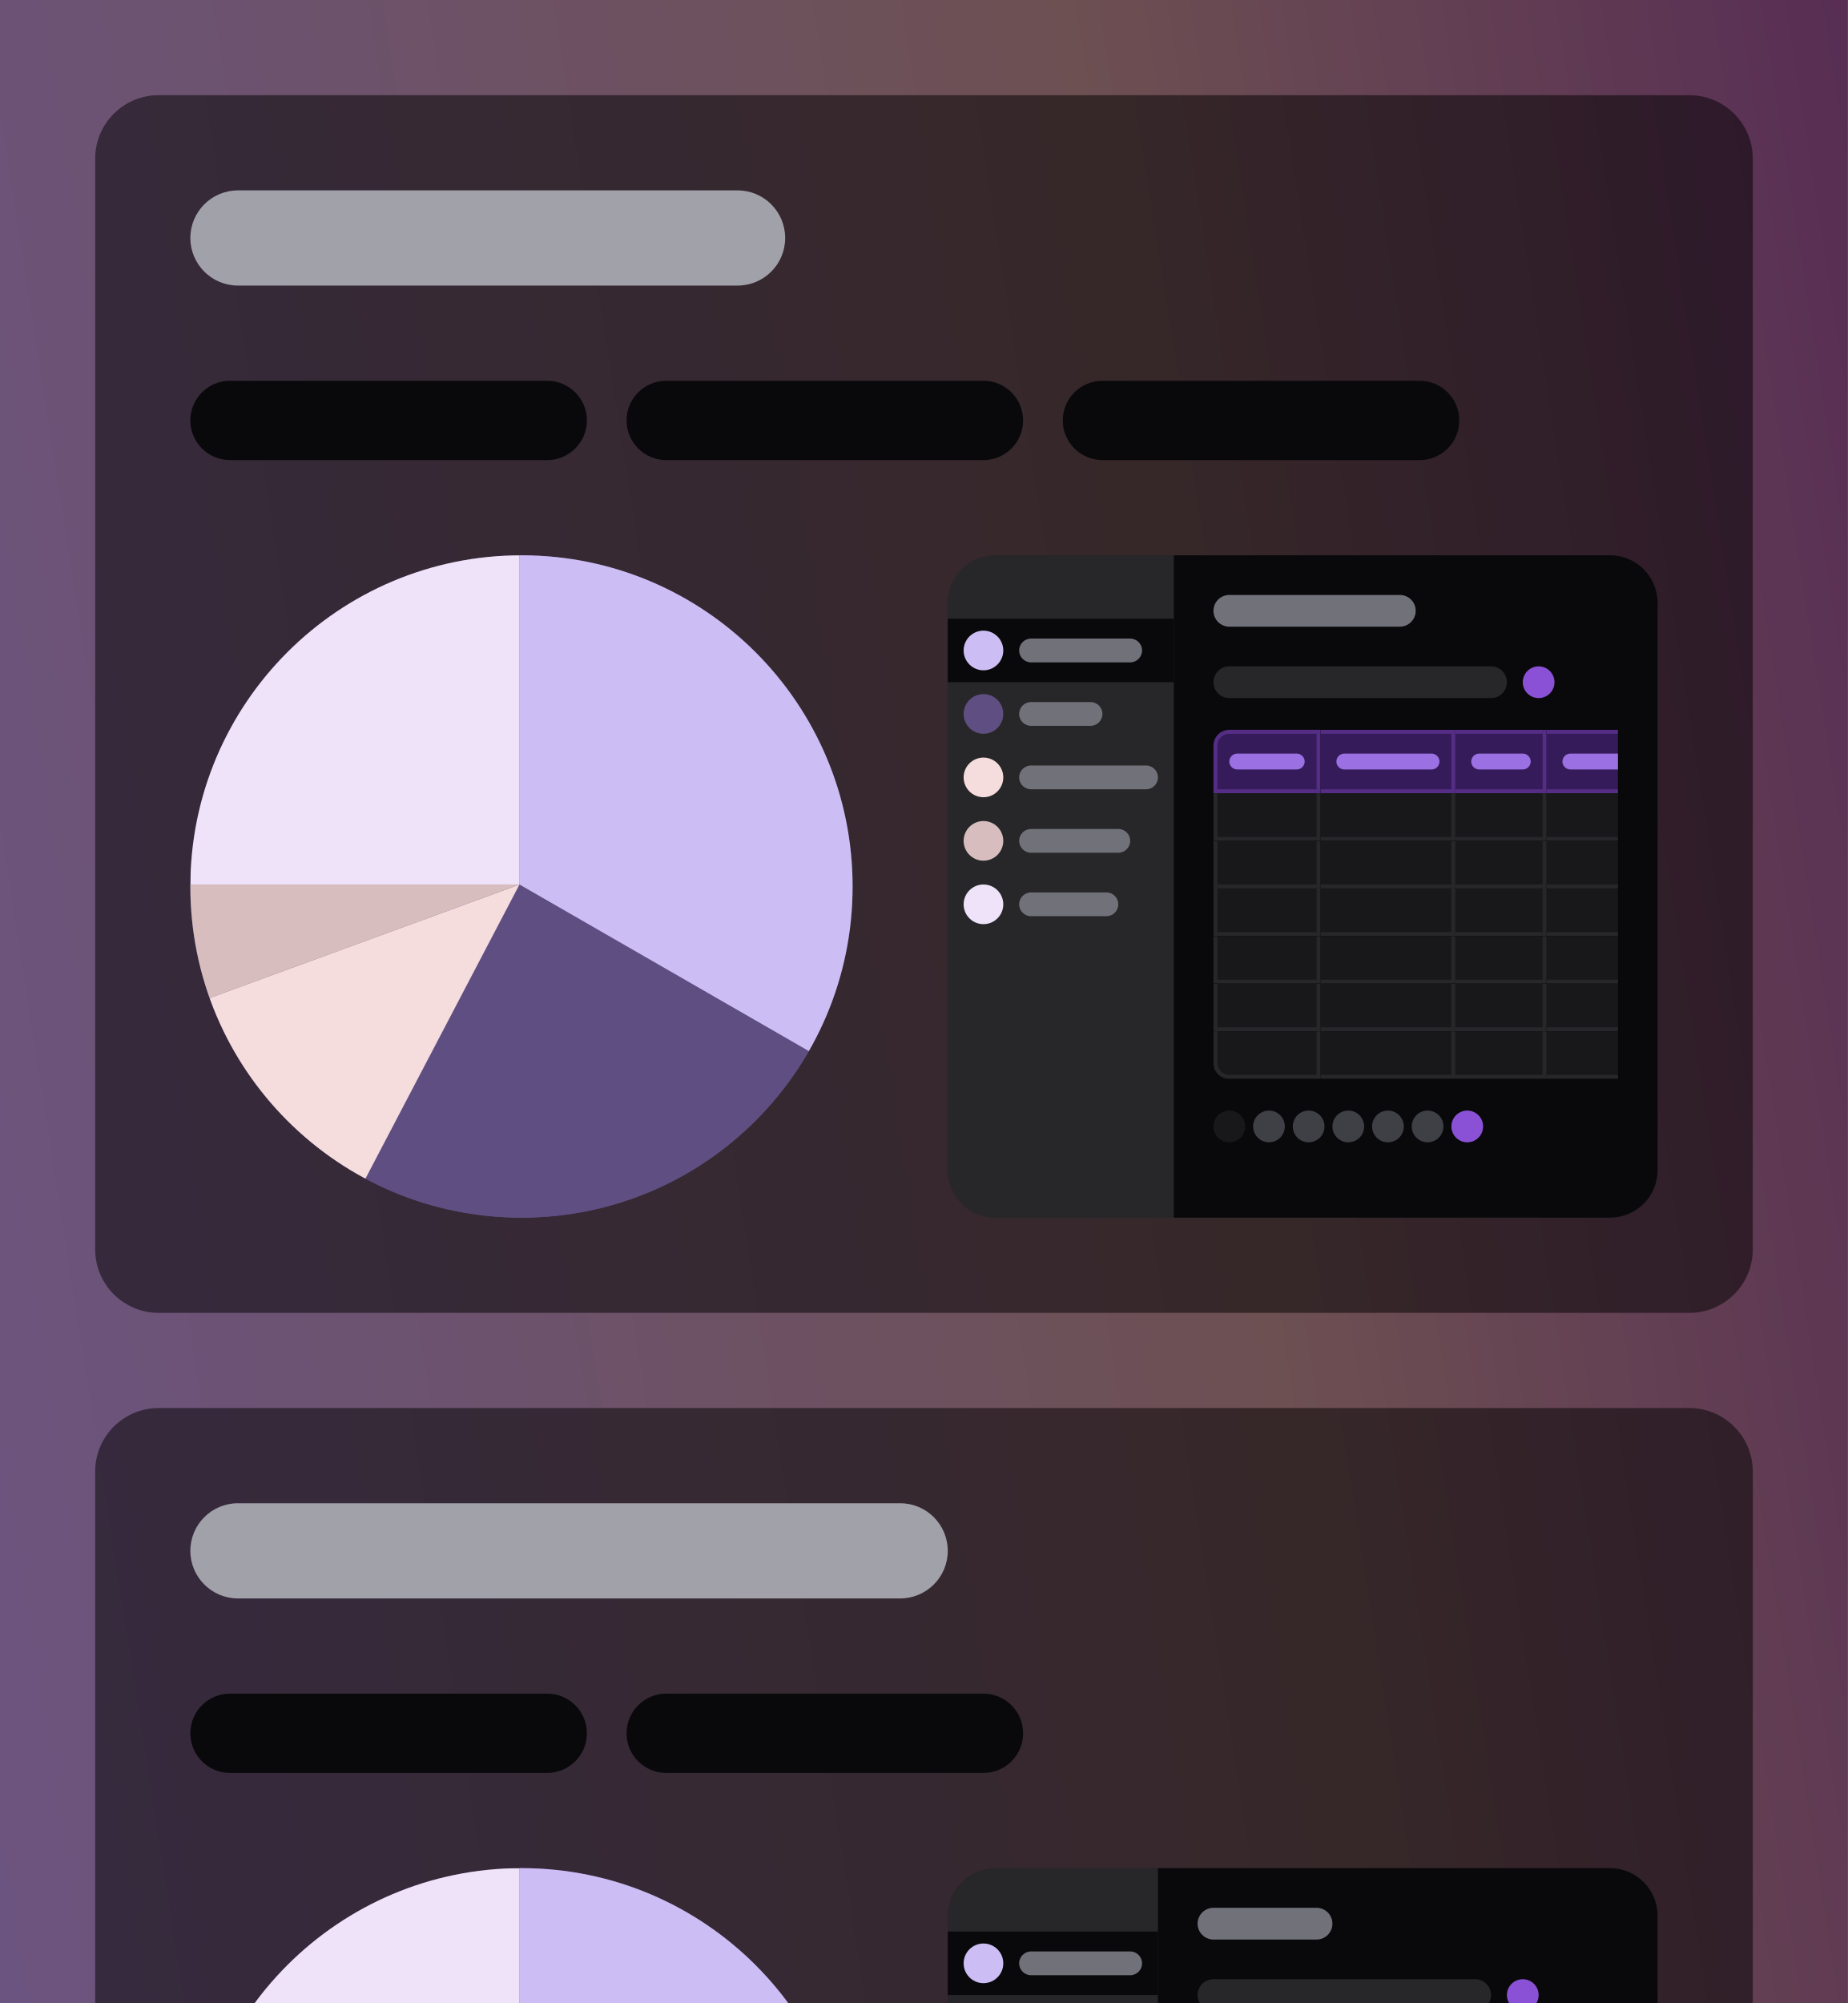
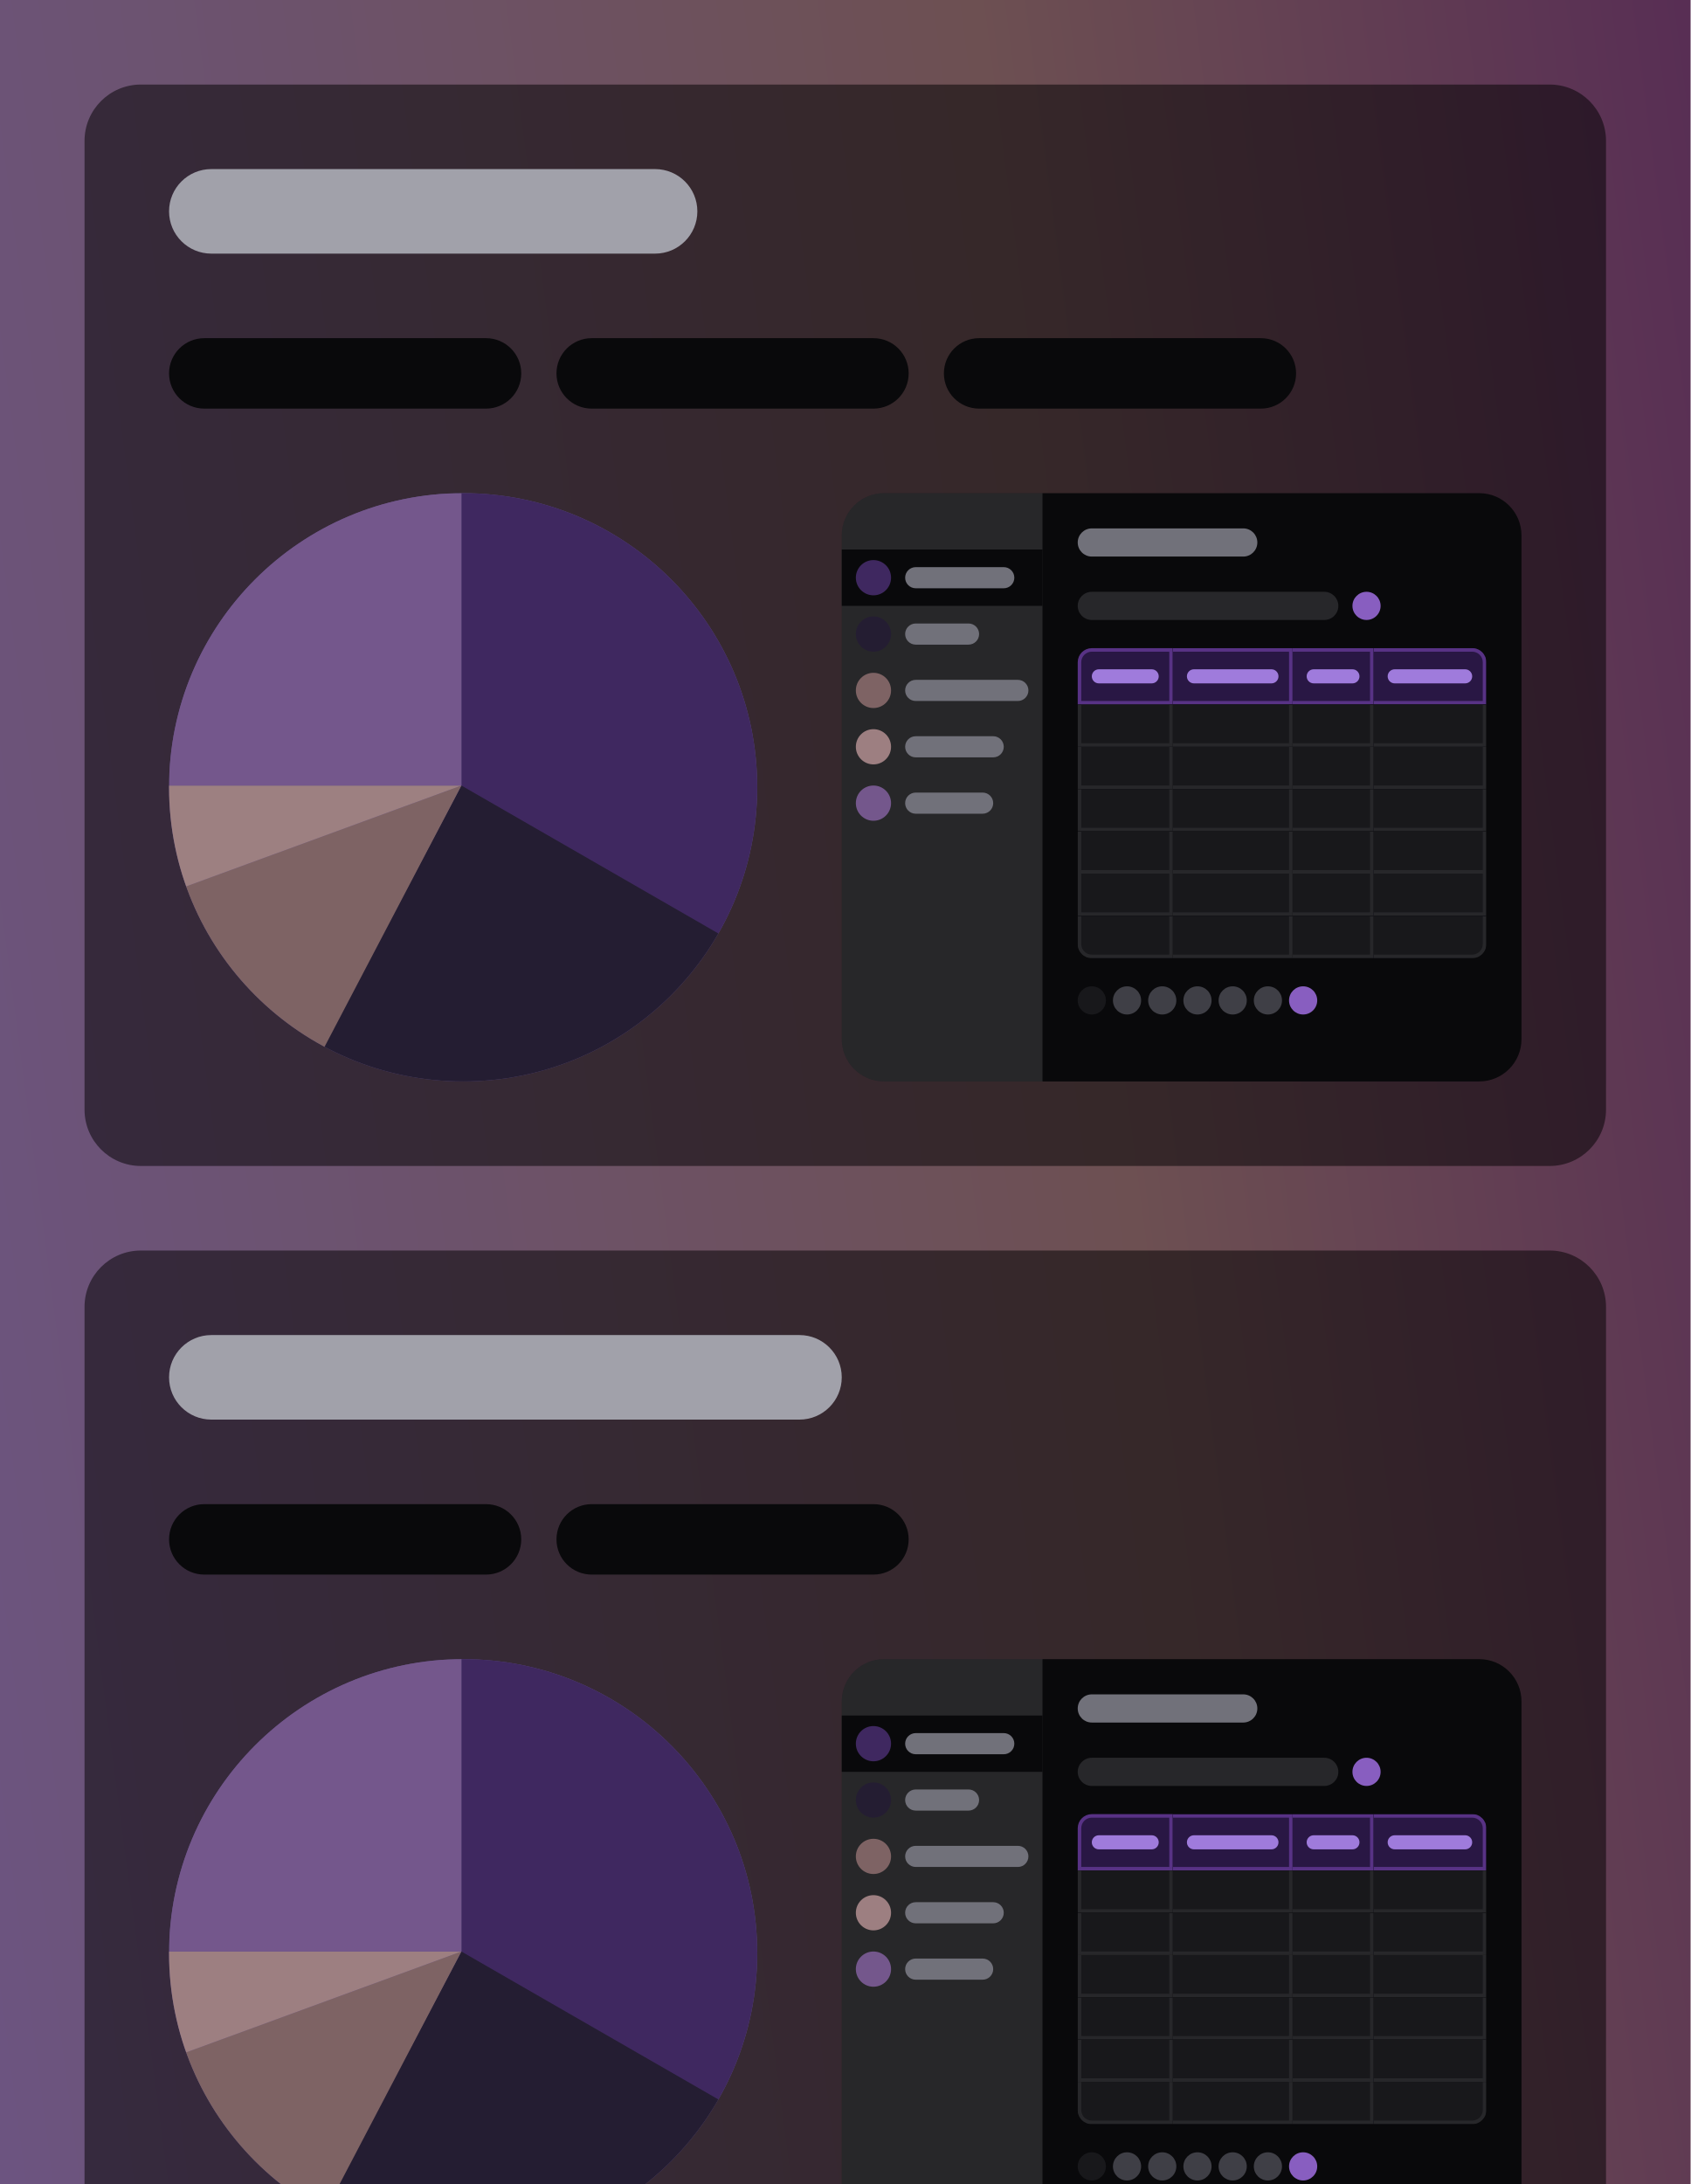
- <svg xmlns="http://www.w3.org/2000/svg" viewBox="0 0 466 505" fill="none">
+ <svg xmlns="http://www.w3.org/2000/svg" viewBox="0 0 480 620" fill="none">
  <g clip-path="url(#clip0_1_1022)">
-     <rect width="466" height="505" fill="url(#paint0_linear_1_1022)" />
-     <path d="M24 40C24 31.163 31.163 24 40 24H426C434.837 24 442 31.163 442 40V315C442 323.837 434.837 331 426 331H40C31.163 331 24 323.837 24 315V40Z" fill="black" fill-opacity="0.5" />
+     <rect width="480" height="620" fill="url(#paint0_linear_1_1022)" />
+     <path d="M24 40C24 31.163 31.163 24 40 24H440C448.837 24 456 31.163 456 40V315C456 323.837 448.837 331 440 331H40C31.163 331 24 323.837 24 315V40Z" fill="black" fill-opacity="0.5" />
    <rect x="48" y="48" width="150" height="24" rx="12" fill="#A1A1AA" />
    <rect x="48" y="96" width="100" height="20" rx="10" fill="#09090B" />
    <rect x="158" y="96" width="100" height="20" rx="10" fill="#09090B" />
    <rect x="268" y="96" width="100" height="20" rx="10" fill="#09090B" />
    <circle cx="131.5" cy="223.5" r="83.5" fill="#5F4E81" />
    <mask id="mask0_1_1022" style="mask-type:alpha" maskUnits="userSpaceOnUse" x="48" y="140" width="167" height="167">
      <circle cx="131.5" cy="223.5" r="83.5" fill="#D9D9D9" />
    </mask>
    <g mask="url(#mask0_1_1022)">
-       <path d="M131 130.5V225.5L231.5 281.5V130.5H131Z" fill="#CCBEF4" />
-       <path d="M131 223L86 308L163 317L217 272.5L131 223Z" fill="#5F4E81" />
-       <path d="M87 307L45 254.5L131 223L87 307Z" fill="#F5DCDD" />
-       <path d="M131 223L50.5 252.5L43 223H131Z" fill="#D8BDBF" />
-       <rect x="48" y="140" width="83" height="83" fill="#EFE3F9" />
+       <path d="M131 130.5V225.5L231.5 281.5V130.5H131Z" fill="#3F2860" />
+       <path d="M131 223L86 308L163 317L217 272.5L131 223Z" fill="#241D32" />
+       <path d="M87 307L45 254.5L131 223L87 307Z" fill="#7E6364" />
+       <path d="M131 223L50.5 252.5L43 223H131Z" fill="#9D8081" />
+       <rect x="48" y="140" width="83" height="83" fill="#74578C" />
    </g>
    <g clip-path="url(#clip1_1_1022)">
-       <rect x="239" y="140" width="179" height="167" rx="12" fill="#09090B" />
+       <rect x="239" y="140" width="193" height="167" rx="12" fill="#09090B" />
      <rect width="57" height="167" transform="translate(239 140)" fill="#D4D4D8" fill-opacity="0.15" />
      <rect width="57" height="16" transform="translate(239 156)" fill="#09090B" />
-       <circle cx="248" cy="164" r="5" fill="#CCBEF4" />
+       <circle cx="248" cy="164" r="5" fill="#3F2860" />
      <rect x="257" y="161" width="31" height="6" rx="3" fill="#71717A" />
-       <circle cx="248" cy="180" r="5" fill="#5F4E81" />
+       <circle cx="248" cy="180" r="5" fill="#241D32" />
      <rect x="257" y="177" width="21" height="6" rx="3" fill="#71717A" />
-       <circle cx="248" cy="196" r="5" fill="#F5DCDD" />
+       <circle cx="248" cy="196" r="5" fill="#7E6364" />
      <rect x="257" y="193" width="35" height="6" rx="3" fill="#71717A" />
-       <circle cx="248" cy="212" r="5" fill="#D8BDBF" />
+       <circle cx="248" cy="212" r="5" fill="#9D7F81" />
      <rect x="257" y="209" width="28" height="6" rx="3" fill="#71717A" />
-       <circle cx="248" cy="228" r="5" fill="#EFE3F9" />
+       <circle cx="248" cy="228" r="5" fill="#74578C" />
      <rect x="257" y="225" width="25" height="6" rx="3" fill="#71717A" />
      <rect x="306" y="150" width="51" height="8" rx="4" fill="#71717A" />
      <rect x="306" y="168" width="74" height="8" rx="4" fill="#27272A" />
-       <rect x="384" y="168" width="8" height="8" rx="4" fill="#8A51D6" />
+       <rect x="384" y="168" width="8" height="8" rx="4" fill="#885EC0" />
      <g clip-path="url(#clip2_1_1022)">
-         <path d="M306.5 188C306.5 186.067 308.067 184.5 310 184.5H332.5V199.5H306.5V188Z" fill="#351B5A" />
-         <path d="M306.5 188C306.5 186.067 308.067 184.5 310 184.5H332.5V199.5H306.5V188Z" stroke="#552D85" />
-         <rect x="310" y="190" width="19" height="4" rx="2" fill="#9A70E2" />
+         <path d="M310 184.5H332.5V199.5H306.5V188C306.5 186.067 308.067 184.5 310 184.5Z" fill="#291744" />
+         <path d="M310 184.5H332.5V199.5H306.5V188C306.5 186.067 308.067 184.5 310 184.5Z" stroke="#583285" />
+         <rect x="310" y="190" width="19" height="4" rx="2" fill="#9F7BDC" />
        <mask id="path-29-inside-1_1_1022" fill="white">
          <path d="M333 184H367V200H333V184Z" />
        </mask>
-         <path d="M333 184H367V200H333V184Z" fill="#351B5A" />
-         <path d="M367 184H368V183H367V184ZM367 200V201H368V200H367ZM333 185H367V183H333V185ZM366 184V200H368V184H366ZM367 199H333V201H367V199Z" fill="#552D85" mask="url(#path-29-inside-1_1_1022)" />
-         <rect x="337" y="190" width="26" height="4" rx="2" fill="#9A70E2" />
+         <path d="M333 184H367V200H333V184Z" fill="#291744" />
+         <path d="M367 184H368V183H367V184ZM367 200V201H368V200H367ZM333 185H367V183H333V185ZM366 184V200H368V184H366ZM367 199H333V201H367V199Z" fill="#583285" mask="url(#path-29-inside-1_1_1022)" />
+         <rect x="337" y="190" width="26" height="4" rx="2" fill="#9F7BDC" />
        <mask id="path-32-inside-2_1_1022" fill="white">
          <path d="M367 184H390V200H367V184Z" />
        </mask>
-         <path d="M367 184H390V200H367V184Z" fill="#351B5A" />
-         <path d="M390 184H391V183H390V184ZM390 200V201H391V200H390ZM367 185H390V183H367V185ZM389 184V200H391V184H389ZM390 199H367V201H390V199Z" fill="#552D85" mask="url(#path-32-inside-2_1_1022)" />
-         <rect x="371" y="190" width="15" height="4" rx="2" fill="#9A70E2" />
+         <path d="M367 184H390V200H367V184Z" fill="#291744" />
+         <path d="M390 184H391V183H390V184ZM390 200V201H391V200H390ZM367 185H390V183H367V185ZM389 184V200H391V184H389ZM390 199H367V201H390V199Z" fill="#583285" mask="url(#path-32-inside-2_1_1022)" />
+         <rect x="371" y="190" width="15" height="4" rx="2" fill="#9F7BDC" />
        <mask id="path-35-inside-3_1_1022" fill="white">
-           <path d="M390 184H417V200H390V184Z" />
-         </mask>
-         <path d="M390 184H417V200H390V184Z" fill="#351B5A" />
-         <path d="M417 184H418V183H417V184ZM417 200V201H418V200H417ZM390 185H417V183H390V185ZM416 184V200H418V184H416ZM417 199H390V201H417V199Z" fill="#552D85" mask="url(#path-35-inside-3_1_1022)" />
-         <rect x="394" y="190" width="19" height="4" rx="2" fill="#9A70E2" />
+           <path d="M390 184H418C420.209 184 422 185.791 422 188V200H390V184Z" />
+         </mask>
+         <path d="M390 184H418C420.209 184 422 185.791 422 188V200H390V184Z" fill="#291744" />
+         <path d="M390 183H418C420.761 183 423 185.239 423 188H421C421 186.343 419.657 185 418 185H390V183ZM423 201H390V199H421L423 201ZM390 200V184V200ZM418 183C420.761 183 423 185.239 423 188V201L421 199V188C421 186.343 419.657 185 418 185V183Z" fill="#583285" mask="url(#path-35-inside-3_1_1022)" />
+         <rect x="394" y="190" width="24" height="4" rx="2" fill="#9F7BDC" />
      </g>
      <g clip-path="url(#clip3_1_1022)">
        <mask id="path-38-inside-4_1_1022" fill="white">
          <path d="M306 200H333V212H306V200Z" />
        </mask>
        <path d="M306 200H333V212H306V200Z" fill="#18181B" />
        <path d="M333 212V213H334V212H333ZM306 212H305V213H306V212ZM332 200V212H334V200H332ZM333 211H306V213H333V211ZM307 212V200H305V212H307Z" fill="#27272A" mask="url(#path-38-inside-4_1_1022)" />
        <mask id="path-40-inside-5_1_1022" fill="white">
          <path d="M333 200H367V212H333V200Z" />
        </mask>
        <path d="M333 200H367V212H333V200Z" fill="#18181B" />
        <path d="M367 212V213H368V212H367ZM366 200V212H368V200H366ZM367 211H333V213H367V211Z" fill="#27272A" mask="url(#path-40-inside-5_1_1022)" />
        <mask id="path-42-inside-6_1_1022" fill="white">
          <path d="M367 200H390V212H367V200Z" />
        </mask>
        <path d="M367 200H390V212H367V200Z" fill="#18181B" />
        <path d="M390 212V213H391V212H390ZM389 200V212H391V200H389ZM390 211H367V213H390V211Z" fill="#27272A" mask="url(#path-42-inside-6_1_1022)" />
        <mask id="path-44-inside-7_1_1022" fill="white">
-           <path d="M390 200H417V212H390V200Z" />
-         </mask>
-         <path d="M390 200H417V212H390V200Z" fill="#18181B" />
-         <path d="M417 212V213H418V212H417ZM416 200V212H418V200H416ZM417 211H390V213H417V211Z" fill="#27272A" mask="url(#path-44-inside-7_1_1022)" />
+           <path d="M390 200H422V212H390V200Z" />
+         </mask>
+         <path d="M390 200H422V212H390V200Z" fill="#18181B" />
+         <path d="M422 212V213H423V212H422ZM422 200H421V212H422H423V200H422ZM422 212V211H390V212V213H422V212Z" fill="#27272A" mask="url(#path-44-inside-7_1_1022)" />
      </g>
      <g clip-path="url(#clip4_1_1022)">
        <mask id="path-46-inside-8_1_1022" fill="white">
          <path d="M306 212H333V224H306V212Z" />
        </mask>
        <path d="M306 212H333V224H306V212Z" fill="#18181B" />
        <path d="M333 224V225H334V224H333ZM306 224H305V225H306V224ZM332 212V224H334V212H332ZM333 223H306V225H333V223ZM307 224V212H305V224H307Z" fill="#27272A" mask="url(#path-46-inside-8_1_1022)" />
        <mask id="path-48-inside-9_1_1022" fill="white">
          <path d="M333 212H367V224H333V212Z" />
        </mask>
        <path d="M333 212H367V224H333V212Z" fill="#18181B" />
        <path d="M367 224V225H368V224H367ZM366 212V224H368V212H366ZM367 223H333V225H367V223Z" fill="#27272A" mask="url(#path-48-inside-9_1_1022)" />
        <mask id="path-50-inside-10_1_1022" fill="white">
          <path d="M367 212H390V224H367V212Z" />
        </mask>
        <path d="M367 212H390V224H367V212Z" fill="#18181B" />
        <path d="M390 224V225H391V224H390ZM389 212V224H391V212H389ZM390 223H367V225H390V223Z" fill="#27272A" mask="url(#path-50-inside-10_1_1022)" />
        <mask id="path-52-inside-11_1_1022" fill="white">
-           <path d="M390 212H417V224H390V212Z" />
-         </mask>
-         <path d="M390 212H417V224H390V212Z" fill="#18181B" />
-         <path d="M417 224V225H418V224H417ZM416 212V224H418V212H416ZM417 223H390V225H417V223Z" fill="#27272A" mask="url(#path-52-inside-11_1_1022)" />
+           <path d="M390 212H422V224H390V212Z" />
+         </mask>
+         <path d="M390 212H422V224H390V212Z" fill="#18181B" />
+         <path d="M422 224V225H423V224H422ZM422 212H421V224H422H423V212H422ZM422 224V223H390V224V225H422V224Z" fill="#27272A" mask="url(#path-52-inside-11_1_1022)" />
      </g>
      <g clip-path="url(#clip5_1_1022)">
        <mask id="path-54-inside-12_1_1022" fill="white">
          <path d="M306 224H333V236H306V224Z" />
        </mask>
        <path d="M306 224H333V236H306V224Z" fill="#18181B" />
        <path d="M333 236V237H334V236H333ZM306 236H305V237H306V236ZM332 224V236H334V224H332ZM333 235H306V237H333V235ZM307 236V224H305V236H307Z" fill="#27272A" mask="url(#path-54-inside-12_1_1022)" />
        <mask id="path-56-inside-13_1_1022" fill="white">
          <path d="M333 224H367V236H333V224Z" />
        </mask>
        <path d="M333 224H367V236H333V224Z" fill="#18181B" />
        <path d="M367 236V237H368V236H367ZM366 224V236H368V224H366ZM367 235H333V237H367V235Z" fill="#27272A" mask="url(#path-56-inside-13_1_1022)" />
        <mask id="path-58-inside-14_1_1022" fill="white">
          <path d="M367 224H390V236H367V224Z" />
        </mask>
        <path d="M367 224H390V236H367V224Z" fill="#18181B" />
        <path d="M390 236V237H391V236H390ZM389 224V236H391V224H389ZM390 235H367V237H390V235Z" fill="#27272A" mask="url(#path-58-inside-14_1_1022)" />
        <mask id="path-60-inside-15_1_1022" fill="white">
-           <path d="M390 224H417V236H390V224Z" />
-         </mask>
-         <path d="M390 224H417V236H390V224Z" fill="#18181B" />
-         <path d="M417 236V237H418V236H417ZM416 224V236H418V224H416ZM417 235H390V237H417V235Z" fill="#27272A" mask="url(#path-60-inside-15_1_1022)" />
+           <path d="M390 224H422V236H390V224Z" />
+         </mask>
+         <path d="M390 224H422V236H390V224Z" fill="#18181B" />
+         <path d="M422 236V237H423V236H422ZM422 224H421V236H422H423V224H422ZM422 236V235H390V236V237H422V236Z" fill="#27272A" mask="url(#path-60-inside-15_1_1022)" />
      </g>
      <g clip-path="url(#clip6_1_1022)">
        <mask id="path-62-inside-16_1_1022" fill="white">
          <path d="M306 236H333V248H306V236Z" />
        </mask>
        <path d="M306 236H333V248H306V236Z" fill="#18181B" />
        <path d="M333 248V249H334V248H333ZM306 248H305V249H306V248ZM332 236V248H334V236H332ZM333 247H306V249H333V247ZM307 248V236H305V248H307Z" fill="#27272A" mask="url(#path-62-inside-16_1_1022)" />
        <mask id="path-64-inside-17_1_1022" fill="white">
          <path d="M333 236H367V248H333V236Z" />
        </mask>
        <path d="M333 236H367V248H333V236Z" fill="#18181B" />
        <path d="M367 248V249H368V248H367ZM366 236V248H368V236H366ZM367 247H333V249H367V247Z" fill="#27272A" mask="url(#path-64-inside-17_1_1022)" />
        <mask id="path-66-inside-18_1_1022" fill="white">
          <path d="M367 236H390V248H367V236Z" />
        </mask>
        <path d="M367 236H390V248H367V236Z" fill="#18181B" />
        <path d="M390 248V249H391V248H390ZM389 236V248H391V236H389ZM390 247H367V249H390V247Z" fill="#27272A" mask="url(#path-66-inside-18_1_1022)" />
        <mask id="path-68-inside-19_1_1022" fill="white">
-           <path d="M390 236H417V248H390V236Z" />
-         </mask>
-         <path d="M390 236H417V248H390V236Z" fill="#18181B" />
-         <path d="M417 248V249H418V248H417ZM416 236V248H418V236H416ZM417 247H390V249H417V247Z" fill="#27272A" mask="url(#path-68-inside-19_1_1022)" />
+           <path d="M390 236H422V248H390V236Z" />
+         </mask>
+         <path d="M390 236H422V248H390V236Z" fill="#18181B" />
+         <path d="M422 248V249H423V248H422ZM422 236H421V248H422H423V236H422ZM422 248V247H390V248V249H422V248Z" fill="#27272A" mask="url(#path-68-inside-19_1_1022)" />
      </g>
      <g clip-path="url(#clip7_1_1022)">
        <mask id="path-70-inside-20_1_1022" fill="white">
          <path d="M306 248H333V260H306V248Z" />
        </mask>
        <path d="M306 248H333V260H306V248Z" fill="#18181B" />
        <path d="M333 260V261H334V260H333ZM306 260H305V261H306V260ZM332 248V260H334V248H332ZM333 259H306V261H333V259ZM307 260V248H305V260H307Z" fill="#27272A" mask="url(#path-70-inside-20_1_1022)" />
        <mask id="path-72-inside-21_1_1022" fill="white">
          <path d="M333 248H367V260H333V248Z" />
        </mask>
        <path d="M333 248H367V260H333V248Z" fill="#18181B" />
        <path d="M367 260V261H368V260H367ZM366 248V260H368V248H366ZM367 259H333V261H367V259Z" fill="#27272A" mask="url(#path-72-inside-21_1_1022)" />
        <mask id="path-74-inside-22_1_1022" fill="white">
          <path d="M367 248H390V260H367V248Z" />
        </mask>
        <path d="M367 248H390V260H367V248Z" fill="#18181B" />
        <path d="M390 260V261H391V260H390ZM389 248V260H391V248H389ZM390 259H367V261H390V259Z" fill="#27272A" mask="url(#path-74-inside-22_1_1022)" />
        <mask id="path-76-inside-23_1_1022" fill="white">
-           <path d="M390 248H417V260H390V248Z" />
-         </mask>
-         <path d="M390 248H417V260H390V248Z" fill="#18181B" />
-         <path d="M417 260V261H418V260H417ZM416 248V260H418V248H416ZM417 259H390V261H417V259Z" fill="#27272A" mask="url(#path-76-inside-23_1_1022)" />
+           <path d="M390 248H422V260H390V248Z" />
+         </mask>
+         <path d="M390 248H422V260H390V248Z" fill="#18181B" />
+         <path d="M422 260V261H423V260H422ZM422 248H421V260H422H423V248H422ZM422 260V259H390V260V261H422V260Z" fill="#27272A" mask="url(#path-76-inside-23_1_1022)" />
      </g>
      <g clip-path="url(#clip8_1_1022)">
        <mask id="path-78-inside-24_1_1022" fill="white">
          <path d="M306 260H333V272H310C307.791 272 306 270.209 306 268V260Z" />
        </mask>
        <path d="M306 260H333V272H310C307.791 272 306 270.209 306 268V260Z" fill="#18181B" />
        <path d="M306 260H333H306ZM334 273H310C307.239 273 305 270.761 305 268H307C307 269.657 308.343 271 310 271H332L334 273ZM310 273C307.239 273 305 270.761 305 268V260H307V268C307 269.657 308.343 271 310 271V273ZM334 260V273L332 271V260H334Z" fill="#27272A" mask="url(#path-78-inside-24_1_1022)" />
        <mask id="path-80-inside-25_1_1022" fill="white">
          <path d="M333 260H367V272H333V260Z" />
        </mask>
        <path d="M333 260H367V272H333V260Z" fill="#18181B" />
        <path d="M367 272V273H368V272H367ZM366 260V272H368V260H366ZM367 271H333V273H367V271Z" fill="#27272A" mask="url(#path-80-inside-25_1_1022)" />
        <mask id="path-82-inside-26_1_1022" fill="white">
          <path d="M367 260H390V272H367V260Z" />
        </mask>
        <path d="M367 260H390V272H367V260Z" fill="#18181B" />
        <path d="M390 272V273H391V272H390ZM389 260V272H391V260H389ZM390 271H367V273H390V271Z" fill="#27272A" mask="url(#path-82-inside-26_1_1022)" />
        <mask id="path-84-inside-27_1_1022" fill="white">
-           <path d="M390 260H417V272H390V260Z" />
-         </mask>
-         <path d="M390 260H417V272H390V260Z" fill="#18181B" />
-         <path d="M417 272V273H418V272H417ZM416 260V272H418V260H416ZM417 271H390V273H417V271Z" fill="#27272A" mask="url(#path-84-inside-27_1_1022)" />
+           <path d="M390 260H422V268C422 270.209 420.209 272 418 272H390V260Z" />
+         </mask>
+         <path d="M390 260H422V268C422 270.209 420.209 272 418 272H390V260Z" fill="#18181B" />
+         <path d="M390 260H422H390ZM423 268C423 270.761 420.761 273 418 273H390V271H418C419.657 271 421 269.657 421 268H423ZM390 272V260V272ZM423 260V268C423 270.761 420.761 273 418 273V271C419.657 271 421 269.657 421 268V260H423Z" fill="#27272A" mask="url(#path-84-inside-27_1_1022)" />
      </g>
      <g clip-path="url(#clip9_1_1022)">
        <circle cx="310" cy="284" r="4" fill="#18181B" />
        <circle cx="320" cy="284" r="4" fill="#3F3F46" />
        <circle cx="330" cy="284" r="4" fill="#3F3F46" />
        <circle cx="340" cy="284" r="4" fill="#3F3F46" />
        <circle cx="350" cy="284" r="4" fill="#3F3F46" />
        <circle cx="360" cy="284" r="4" fill="#3F3F46" />
-         <circle cx="370" cy="284" r="4" fill="#8A51D6" />
+         <circle cx="370" cy="284" r="4" fill="#885EC0" />
      </g>
    </g>
-     <path d="M24 371C24 362.163 31.163 355 40 355H426C434.837 355 442 362.163 442 371V646C442 654.837 434.837 662 426 662H40C31.163 662 24 654.837 24 646V371Z" fill="black" fill-opacity="0.5" />
+     <path d="M24 371C24 362.163 31.163 355 40 355H440C448.837 355 456 362.163 456 371V646C456 654.837 448.837 662 440 662H40C31.163 662 24 654.837 24 646V371Z" fill="black" fill-opacity="0.5" />
    <rect x="48" y="379" width="191" height="24" rx="12" fill="#A1A1AA" />
    <rect x="48" y="427" width="100" height="20" rx="10" fill="#09090B" />
    <rect x="158" y="427" width="100" height="20" rx="10" fill="#09090B" />
    <circle cx="131.5" cy="554.5" r="83.5" fill="#5F4E81" />
    <mask id="mask1_1_1022" style="mask-type:alpha" maskUnits="userSpaceOnUse" x="48" y="471" width="167" height="167">
      <circle cx="131.5" cy="554.5" r="83.5" fill="#D9D9D9" />
    </mask>
    <g mask="url(#mask1_1_1022)">
-       <path d="M131 461.5V556.5L231.5 612.5V461.5H131Z" fill="#CCBEF4" />
-       <rect x="48" y="471" width="83" height="83" fill="#EFE3F9" />
+       <path d="M131 461.5V556.5L231.5 612.5V461.5H131Z" fill="#3F2860" />
+       <path d="M131 554L86 639L163 648L217 603.5L131 554Z" fill="#241D32" />
+       <path d="M87 638L45 585.5L131 554L87 638Z" fill="#7E6364" />
+       <path d="M131 554L50.5 583.5L43 554H131Z" fill="#9D7F81" />
+       <rect x="48" y="471" width="83" height="83" fill="#74578C" />
    </g>
    <g clip-path="url(#clip10_1_1022)">
-       <rect x="239" y="471" width="179" height="167" rx="12" fill="#09090B" />
-       <rect width="53" height="167" transform="translate(239 471)" fill="#D4D4D8" fill-opacity="0.15" />
-       <rect width="53" height="16" transform="translate(239 487)" fill="#09090B" />
-       <circle cx="248" cy="495" r="5" fill="#CCBEF4" />
+       <rect x="239" y="471" width="193" height="167" rx="12" fill="#09090B" />
+       <rect width="57" height="167" transform="translate(239 471)" fill="#D4D4D8" fill-opacity="0.15" />
+       <rect width="57" height="16" transform="translate(239 487)" fill="#09090B" />
+       <circle cx="248" cy="495" r="5" fill="#3F2860" />
      <rect x="257" y="492" width="31" height="6" rx="3" fill="#71717A" />
-       <rect x="302" y="481" width="34" height="8" rx="4" fill="#71717A" />
-       <rect x="302" y="499" width="74" height="8" rx="4" fill="#27272A" />
-       <rect x="380" y="499" width="8" height="8" rx="4" fill="#8A51D6" />
+       <circle cx="248" cy="511" r="5" fill="#241D32" />
+       <rect x="257" y="508" width="21" height="6" rx="3" fill="#71717A" />
+       <circle cx="248" cy="527" r="5" fill="#7E6364" />
+       <rect x="257" y="524" width="35" height="6" rx="3" fill="#71717A" />
+       <circle cx="248" cy="543" r="5" fill="#9D7F81" />
+       <rect x="257" y="540" width="28" height="6" rx="3" fill="#71717A" />
+       <circle cx="248" cy="559" r="5" fill="#74578C" />
+       <rect x="257" y="556" width="25" height="6" rx="3" fill="#71717A" />
+       <rect x="306" y="481" width="51" height="8" rx="4" fill="#71717A" />
+       <rect x="306" y="499" width="74" height="8" rx="4" fill="#27272A" />
+       <rect x="384" y="499" width="8" height="8" rx="4" fill="#885EC0" />
+       <g clip-path="url(#clip11_1_1022)">
+         <path d="M310 515.5H332.5V530.5H306.5V519C306.5 517.067 308.067 515.5 310 515.5Z" fill="#291744" />
+         <path d="M310 515.5H332.5V530.5H306.5V519C306.5 517.067 308.067 515.5 310 515.5Z" stroke="#583285" />
+         <rect x="310" y="521" width="19" height="4" rx="2" fill="#9F7BDC" />
+         <mask id="path-120-inside-28_1_1022" fill="white">
+           <path d="M333 515H367V531H333V515Z" />
+         </mask>
+         <path d="M333 515H367V531H333V515Z" fill="#291744" />
+         <path d="M367 515H368V514H367V515ZM367 531V532H368V531H367ZM333 515V516H367V515V514H333V515ZM367 515H366V531H367H368V515H367ZM367 531V530H333V531V532H367V531Z" fill="#583285" mask="url(#path-120-inside-28_1_1022)" />
+         <rect x="337" y="521" width="26" height="4" rx="2" fill="#9F7BDC" />
+         <mask id="path-123-inside-29_1_1022" fill="white">
+           <path d="M367 515H390V531H367V515Z" />
+         </mask>
+         <path d="M367 515H390V531H367V515Z" fill="#291744" />
+         <path d="M390 515H391V514H390V515ZM390 531V532H391V531H390ZM367 515V516H390V515V514H367V515ZM390 515H389V531H390H391V515H390ZM390 531V530H367V531V532H390V531Z" fill="#583285" mask="url(#path-123-inside-29_1_1022)" />
+         <rect x="371" y="521" width="15" height="4" rx="2" fill="#9F7BDC" />
+         <mask id="path-126-inside-30_1_1022" fill="white">
+           <path d="M390 515H418C420.209 515 422 516.791 422 519V531H390V515Z" />
+         </mask>
+         <path d="M390 515H418C420.209 515 422 516.791 422 519V531H390V515Z" fill="#291744" />
+         <path d="M390 514H418C420.761 514 423 516.239 423 519H421C421 517.343 419.657 516 418 516H390V514ZM423 532H390V530H421L423 532ZM390 531V515V531ZM418 514C420.761 514 423 516.239 423 519V532L421 530V519C421 517.343 419.657 516 418 516V514Z" fill="#583285" mask="url(#path-126-inside-30_1_1022)" />
+         <rect x="394" y="521" width="24" height="4" rx="2" fill="#9F7BDC" />
+       </g>
+       <g clip-path="url(#clip12_1_1022)">
+         <mask id="path-129-inside-31_1_1022" fill="white">
+           <path d="M306 531H333V543H306V531Z" />
+         </mask>
+         <path d="M306 531H333V543H306V531Z" fill="#18181B" />
+         <path d="M333 543V544H334V543H333ZM306 543H305V544H306V543ZM333 531H332V543H333H334V531H333ZM333 543V542H306V543V544H333V543ZM306 543H307V531H306H305V543H306Z" fill="#27272A" mask="url(#path-129-inside-31_1_1022)" />
+         <mask id="path-131-inside-32_1_1022" fill="white">
+           <path d="M333 531H367V543H333V531Z" />
+         </mask>
+         <path d="M333 531H367V543H333V531Z" fill="#18181B" />
+         <path d="M367 543V544H368V543H367ZM367 531H366V543H367H368V531H367ZM367 543V542H333V543V544H367V543Z" fill="#27272A" mask="url(#path-131-inside-32_1_1022)" />
+         <mask id="path-133-inside-33_1_1022" fill="white">
+           <path d="M367 531H390V543H367V531Z" />
+         </mask>
+         <path d="M367 531H390V543H367V531Z" fill="#18181B" />
+         <path d="M390 543V544H391V543H390ZM390 531H389V543H390H391V531H390ZM390 543V542H367V543V544H390V543Z" fill="#27272A" mask="url(#path-133-inside-33_1_1022)" />
+         <mask id="path-135-inside-34_1_1022" fill="white">
+           <path d="M390 531H422V543H390V531Z" />
+         </mask>
+         <path d="M390 531H422V543H390V531Z" fill="#18181B" />
+         <path d="M422 543V544H423V543H422ZM422 531H421V543H422H423V531H422ZM422 543V542H390V543V544H422V543Z" fill="#27272A" mask="url(#path-135-inside-34_1_1022)" />
+       </g>
+       <g clip-path="url(#clip13_1_1022)">
+         <mask id="path-137-inside-35_1_1022" fill="white">
+           <path d="M306 543H333V555H306V543Z" />
+         </mask>
+         <path d="M306 543H333V555H306V543Z" fill="#18181B" />
+         <path d="M333 555V556H334V555H333ZM306 555H305V556H306V555ZM333 543H332V555H333H334V543H333ZM333 555V554H306V555V556H333V555ZM306 555H307V543H306H305V555H306Z" fill="#27272A" mask="url(#path-137-inside-35_1_1022)" />
+         <mask id="path-139-inside-36_1_1022" fill="white">
+           <path d="M333 543H367V555H333V543Z" />
+         </mask>
+         <path d="M333 543H367V555H333V543Z" fill="#18181B" />
+         <path d="M367 555V556H368V555H367ZM367 543H366V555H367H368V543H367ZM367 555V554H333V555V556H367V555Z" fill="#27272A" mask="url(#path-139-inside-36_1_1022)" />
+         <mask id="path-141-inside-37_1_1022" fill="white">
+           <path d="M367 543H390V555H367V543Z" />
+         </mask>
+         <path d="M367 543H390V555H367V543Z" fill="#18181B" />
+         <path d="M390 555V556H391V555H390ZM390 543H389V555H390H391V543H390ZM390 555V554H367V555V556H390V555Z" fill="#27272A" mask="url(#path-141-inside-37_1_1022)" />
+         <mask id="path-143-inside-38_1_1022" fill="white">
+           <path d="M390 543H422V555H390V543Z" />
+         </mask>
+         <path d="M390 543H422V555H390V543Z" fill="#18181B" />
+         <path d="M422 555V556H423V555H422ZM422 543H421V555H422H423V543H422ZM422 555V554H390V555V556H422V555Z" fill="#27272A" mask="url(#path-143-inside-38_1_1022)" />
+       </g>
+       <g clip-path="url(#clip14_1_1022)">
+         <mask id="path-145-inside-39_1_1022" fill="white">
+           <path d="M306 555H333V567H306V555Z" />
+         </mask>
+         <path d="M306 555H333V567H306V555Z" fill="#18181B" />
+         <path d="M333 567V568H334V567H333ZM306 567H305V568H306V567ZM333 555H332V567H333H334V555H333ZM333 567V566H306V567V568H333V567ZM306 567H307V555H306H305V567H306Z" fill="#27272A" mask="url(#path-145-inside-39_1_1022)" />
+         <mask id="path-147-inside-40_1_1022" fill="white">
+           <path d="M333 555H367V567H333V555Z" />
+         </mask>
+         <path d="M333 555H367V567H333V555Z" fill="#18181B" />
+         <path d="M367 567V568H368V567H367ZM367 555H366V567H367H368V555H367ZM367 567V566H333V567V568H367V567Z" fill="#27272A" mask="url(#path-147-inside-40_1_1022)" />
+         <mask id="path-149-inside-41_1_1022" fill="white">
+           <path d="M367 555H390V567H367V555Z" />
+         </mask>
+         <path d="M367 555H390V567H367V555Z" fill="#18181B" />
+         <path d="M390 567V568H391V567H390ZM390 555H389V567H390H391V555H390ZM390 567V566H367V567V568H390V567Z" fill="#27272A" mask="url(#path-149-inside-41_1_1022)" />
+         <mask id="path-151-inside-42_1_1022" fill="white">
+           <path d="M390 555H422V567H390V555Z" />
+         </mask>
+         <path d="M390 555H422V567H390V555Z" fill="#18181B" />
+         <path d="M422 567V568H423V567H422ZM422 555H421V567H422H423V555H422ZM422 567V566H390V567V568H422V567Z" fill="#27272A" mask="url(#path-151-inside-42_1_1022)" />
+       </g>
+       <g clip-path="url(#clip15_1_1022)">
+         <mask id="path-153-inside-43_1_1022" fill="white">
+           <path d="M306 567H333V579H306V567Z" />
+         </mask>
+         <path d="M306 567H333V579H306V567Z" fill="#18181B" />
+         <path d="M333 579V580H334V579H333ZM306 579H305V580H306V579ZM333 567H332V579H333H334V567H333ZM333 579V578H306V579V580H333V579ZM306 579H307V567H306H305V579H306Z" fill="#27272A" mask="url(#path-153-inside-43_1_1022)" />
+         <mask id="path-155-inside-44_1_1022" fill="white">
+           <path d="M333 567H367V579H333V567Z" />
+         </mask>
+         <path d="M333 567H367V579H333V567Z" fill="#18181B" />
+         <path d="M367 579V580H368V579H367ZM367 567H366V579H367H368V567H367ZM367 579V578H333V579V580H367V579Z" fill="#27272A" mask="url(#path-155-inside-44_1_1022)" />
+         <mask id="path-157-inside-45_1_1022" fill="white">
+           <path d="M367 567H390V579H367V567Z" />
+         </mask>
+         <path d="M367 567H390V579H367V567Z" fill="#18181B" />
+         <path d="M390 579V580H391V579H390ZM390 567H389V579H390H391V567H390ZM390 579V578H367V579V580H390V579Z" fill="#27272A" mask="url(#path-157-inside-45_1_1022)" />
+         <mask id="path-159-inside-46_1_1022" fill="white">
+           <path d="M390 567H422V579H390V567Z" />
+         </mask>
+         <path d="M390 567H422V579H390V567Z" fill="#18181B" />
+         <path d="M422 579V580H423V579H422ZM422 567H421V579H422H423V567H422ZM422 579V578H390V579V580H422V579Z" fill="#27272A" mask="url(#path-159-inside-46_1_1022)" />
+       </g>
+       <g clip-path="url(#clip16_1_1022)">
+         <mask id="path-161-inside-47_1_1022" fill="white">
+           <path d="M306 579H333V591H306V579Z" />
+         </mask>
+         <path d="M306 579H333V591H306V579Z" fill="#18181B" />
+         <path d="M333 591V592H334V591H333ZM306 591H305V592H306V591ZM333 579H332V591H333H334V579H333ZM333 591V590H306V591V592H333V591ZM306 591H307V579H306H305V591H306Z" fill="#27272A" mask="url(#path-161-inside-47_1_1022)" />
+         <mask id="path-163-inside-48_1_1022" fill="white">
+           <path d="M333 579H367V591H333V579Z" />
+         </mask>
+         <path d="M333 579H367V591H333V579Z" fill="#18181B" />
+         <path d="M367 591V592H368V591H367ZM367 579H366V591H367H368V579H367ZM367 591V590H333V591V592H367V591Z" fill="#27272A" mask="url(#path-163-inside-48_1_1022)" />
+         <mask id="path-165-inside-49_1_1022" fill="white">
+           <path d="M367 579H390V591H367V579Z" />
+         </mask>
+         <path d="M367 579H390V591H367V579Z" fill="#18181B" />
+         <path d="M390 591V592H391V591H390ZM390 579H389V591H390H391V579H390ZM390 591V590H367V591V592H390V591Z" fill="#27272A" mask="url(#path-165-inside-49_1_1022)" />
+         <mask id="path-167-inside-50_1_1022" fill="white">
+           <path d="M390 579H422V591H390V579Z" />
+         </mask>
+         <path d="M390 579H422V591H390V579Z" fill="#18181B" />
+         <path d="M422 591V592H423V591H422ZM422 579H421V591H422H423V579H422ZM422 591V590H390V591V592H422V591Z" fill="#27272A" mask="url(#path-167-inside-50_1_1022)" />
+       </g>
+       <g clip-path="url(#clip17_1_1022)">
+         <mask id="path-169-inside-51_1_1022" fill="white">
+           <path d="M306 591H333V603H310C307.791 603 306 601.209 306 599V591Z" />
+         </mask>
+         <path d="M306 591H333V603H310C307.791 603 306 601.209 306 599V591Z" fill="#18181B" />
+         <path d="M306 591H333H306ZM334 604H310C307.239 604 305 601.761 305 599H307C307 600.657 308.343 602 310 602H332L334 604ZM310 604C307.239 604 305 601.761 305 599V591H307V599C307 600.657 308.343 602 310 602V604ZM334 591V604L332 602V591H334Z" fill="#27272A" mask="url(#path-169-inside-51_1_1022)" />
+         <mask id="path-171-inside-52_1_1022" fill="white">
+           <path d="M333 591H367V603H333V591Z" />
+         </mask>
+         <path d="M333 591H367V603H333V591Z" fill="#18181B" />
+         <path d="M367 603V604H368V603H367ZM367 591H366V603H367H368V591H367ZM367 603V602H333V603V604H367V603Z" fill="#27272A" mask="url(#path-171-inside-52_1_1022)" />
+         <mask id="path-173-inside-53_1_1022" fill="white">
+           <path d="M367 591H390V603H367V591Z" />
+         </mask>
+         <path d="M367 591H390V603H367V591Z" fill="#18181B" />
+         <path d="M390 603V604H391V603H390ZM390 591H389V603H390H391V591H390ZM390 603V602H367V603V604H390V603Z" fill="#27272A" mask="url(#path-173-inside-53_1_1022)" />
+         <mask id="path-175-inside-54_1_1022" fill="white">
+           <path d="M390 591H422V599C422 601.209 420.209 603 418 603H390V591Z" />
+         </mask>
+         <path d="M390 591H422V599C422 601.209 420.209 603 418 603H390V591Z" fill="#18181B" />
+         <path d="M390 591H422H390ZM423 599C423 601.761 420.761 604 418 604H390V602H418C419.657 602 421 600.657 421 599H423ZM390 603V591V603ZM423 591V599C423 601.761 420.761 604 418 604V602C419.657 602 421 600.657 421 599V591H423Z" fill="#27272A" mask="url(#path-175-inside-54_1_1022)" />
+       </g>
+       <g clip-path="url(#clip18_1_1022)">
+         <circle cx="310" cy="615" r="4" fill="#18181B" />
+         <circle cx="320" cy="615" r="4" fill="#3F3F46" />
+         <circle cx="330" cy="615" r="4" fill="#3F3F46" />
+         <circle cx="340" cy="615" r="4" fill="#3F3F46" />
+         <circle cx="350" cy="615" r="4" fill="#3F3F46" />
+         <circle cx="360" cy="615" r="4" fill="#3F3F46" />
+         <circle cx="370" cy="615" r="4" fill="#885EC0" />
+       </g>
    </g>
  </g>
  <defs>
-     <linearGradient id="paint0_linear_1_1022" x1="-45" y1="194.5" x2="481.649" y2="112.306" gradientUnits="userSpaceOnUse">
+     <linearGradient id="paint0_linear_1_1022" x1="-46.352" y1="238.792" x2="499.966" y2="167.257" gradientUnits="userSpaceOnUse">
      <stop stop-color="#6C5480" />
      <stop offset="0.637" stop-color="#6D5052" />
      <stop offset="1" stop-color="#582E54" />
    </linearGradient>
    <clipPath id="clip0_1_1022">
-       <rect width="466" height="505" fill="white" />
+       <rect width="480" height="620" fill="white" />
    </clipPath>
    <clipPath id="clip1_1_1022">
-       <rect x="239" y="140" width="179" height="167" rx="12" fill="white" />
+       <rect x="239" y="140" width="193" height="167" rx="12" fill="white" />
    </clipPath>
    <clipPath id="clip2_1_1022">
-       <rect width="102" height="16" fill="white" transform="translate(306 184)" />
+       <rect width="116" height="16" fill="white" transform="translate(306 184)" />
    </clipPath>
    <clipPath id="clip3_1_1022">
-       <rect width="102" height="12" fill="white" transform="translate(306 200)" />
+       <rect width="116" height="12" fill="white" transform="translate(306 200)" />
    </clipPath>
    <clipPath id="clip4_1_1022">
-       <rect width="102" height="12" fill="white" transform="translate(306 212)" />
+       <rect width="116" height="12" fill="white" transform="translate(306 212)" />
    </clipPath>
    <clipPath id="clip5_1_1022">
-       <rect width="102" height="12" fill="white" transform="translate(306 224)" />
+       <rect width="116" height="12" fill="white" transform="translate(306 224)" />
    </clipPath>
    <clipPath id="clip6_1_1022">
-       <rect width="102" height="12" fill="white" transform="translate(306 236)" />
+       <rect width="116" height="12" fill="white" transform="translate(306 236)" />
    </clipPath>
    <clipPath id="clip7_1_1022">
-       <rect width="102" height="12" fill="white" transform="translate(306 248)" />
+       <rect width="116" height="12" fill="white" transform="translate(306 248)" />
    </clipPath>
    <clipPath id="clip8_1_1022">
-       <rect width="102" height="12" fill="white" transform="translate(306 260)" />
+       <rect width="116" height="12" fill="white" transform="translate(306 260)" />
    </clipPath>
    <clipPath id="clip9_1_1022">
      <rect width="68" height="8" fill="white" transform="translate(306 280)" />
    </clipPath>
    <clipPath id="clip10_1_1022">
-       <rect x="239" y="471" width="179" height="167" rx="12" fill="white" />
+       <rect x="239" y="471" width="193" height="167" rx="12" fill="white" />
+     </clipPath>
+     <clipPath id="clip11_1_1022">
+       <rect width="116" height="16" fill="white" transform="translate(306 515)" />
+     </clipPath>
+     <clipPath id="clip12_1_1022">
+       <rect width="116" height="12" fill="white" transform="translate(306 531)" />
+     </clipPath>
+     <clipPath id="clip13_1_1022">
+       <rect width="116" height="12" fill="white" transform="translate(306 543)" />
+     </clipPath>
+     <clipPath id="clip14_1_1022">
+       <rect width="116" height="12" fill="white" transform="translate(306 555)" />
+     </clipPath>
+     <clipPath id="clip15_1_1022">
+       <rect width="116" height="12" fill="white" transform="translate(306 567)" />
+     </clipPath>
+     <clipPath id="clip16_1_1022">
+       <rect width="116" height="12" fill="white" transform="translate(306 579)" />
+     </clipPath>
+     <clipPath id="clip17_1_1022">
+       <rect width="116" height="12" fill="white" transform="translate(306 591)" />
+     </clipPath>
+     <clipPath id="clip18_1_1022">
+       <rect width="68" height="8" fill="white" transform="translate(306 611)" />
    </clipPath>
  </defs>
</svg>
